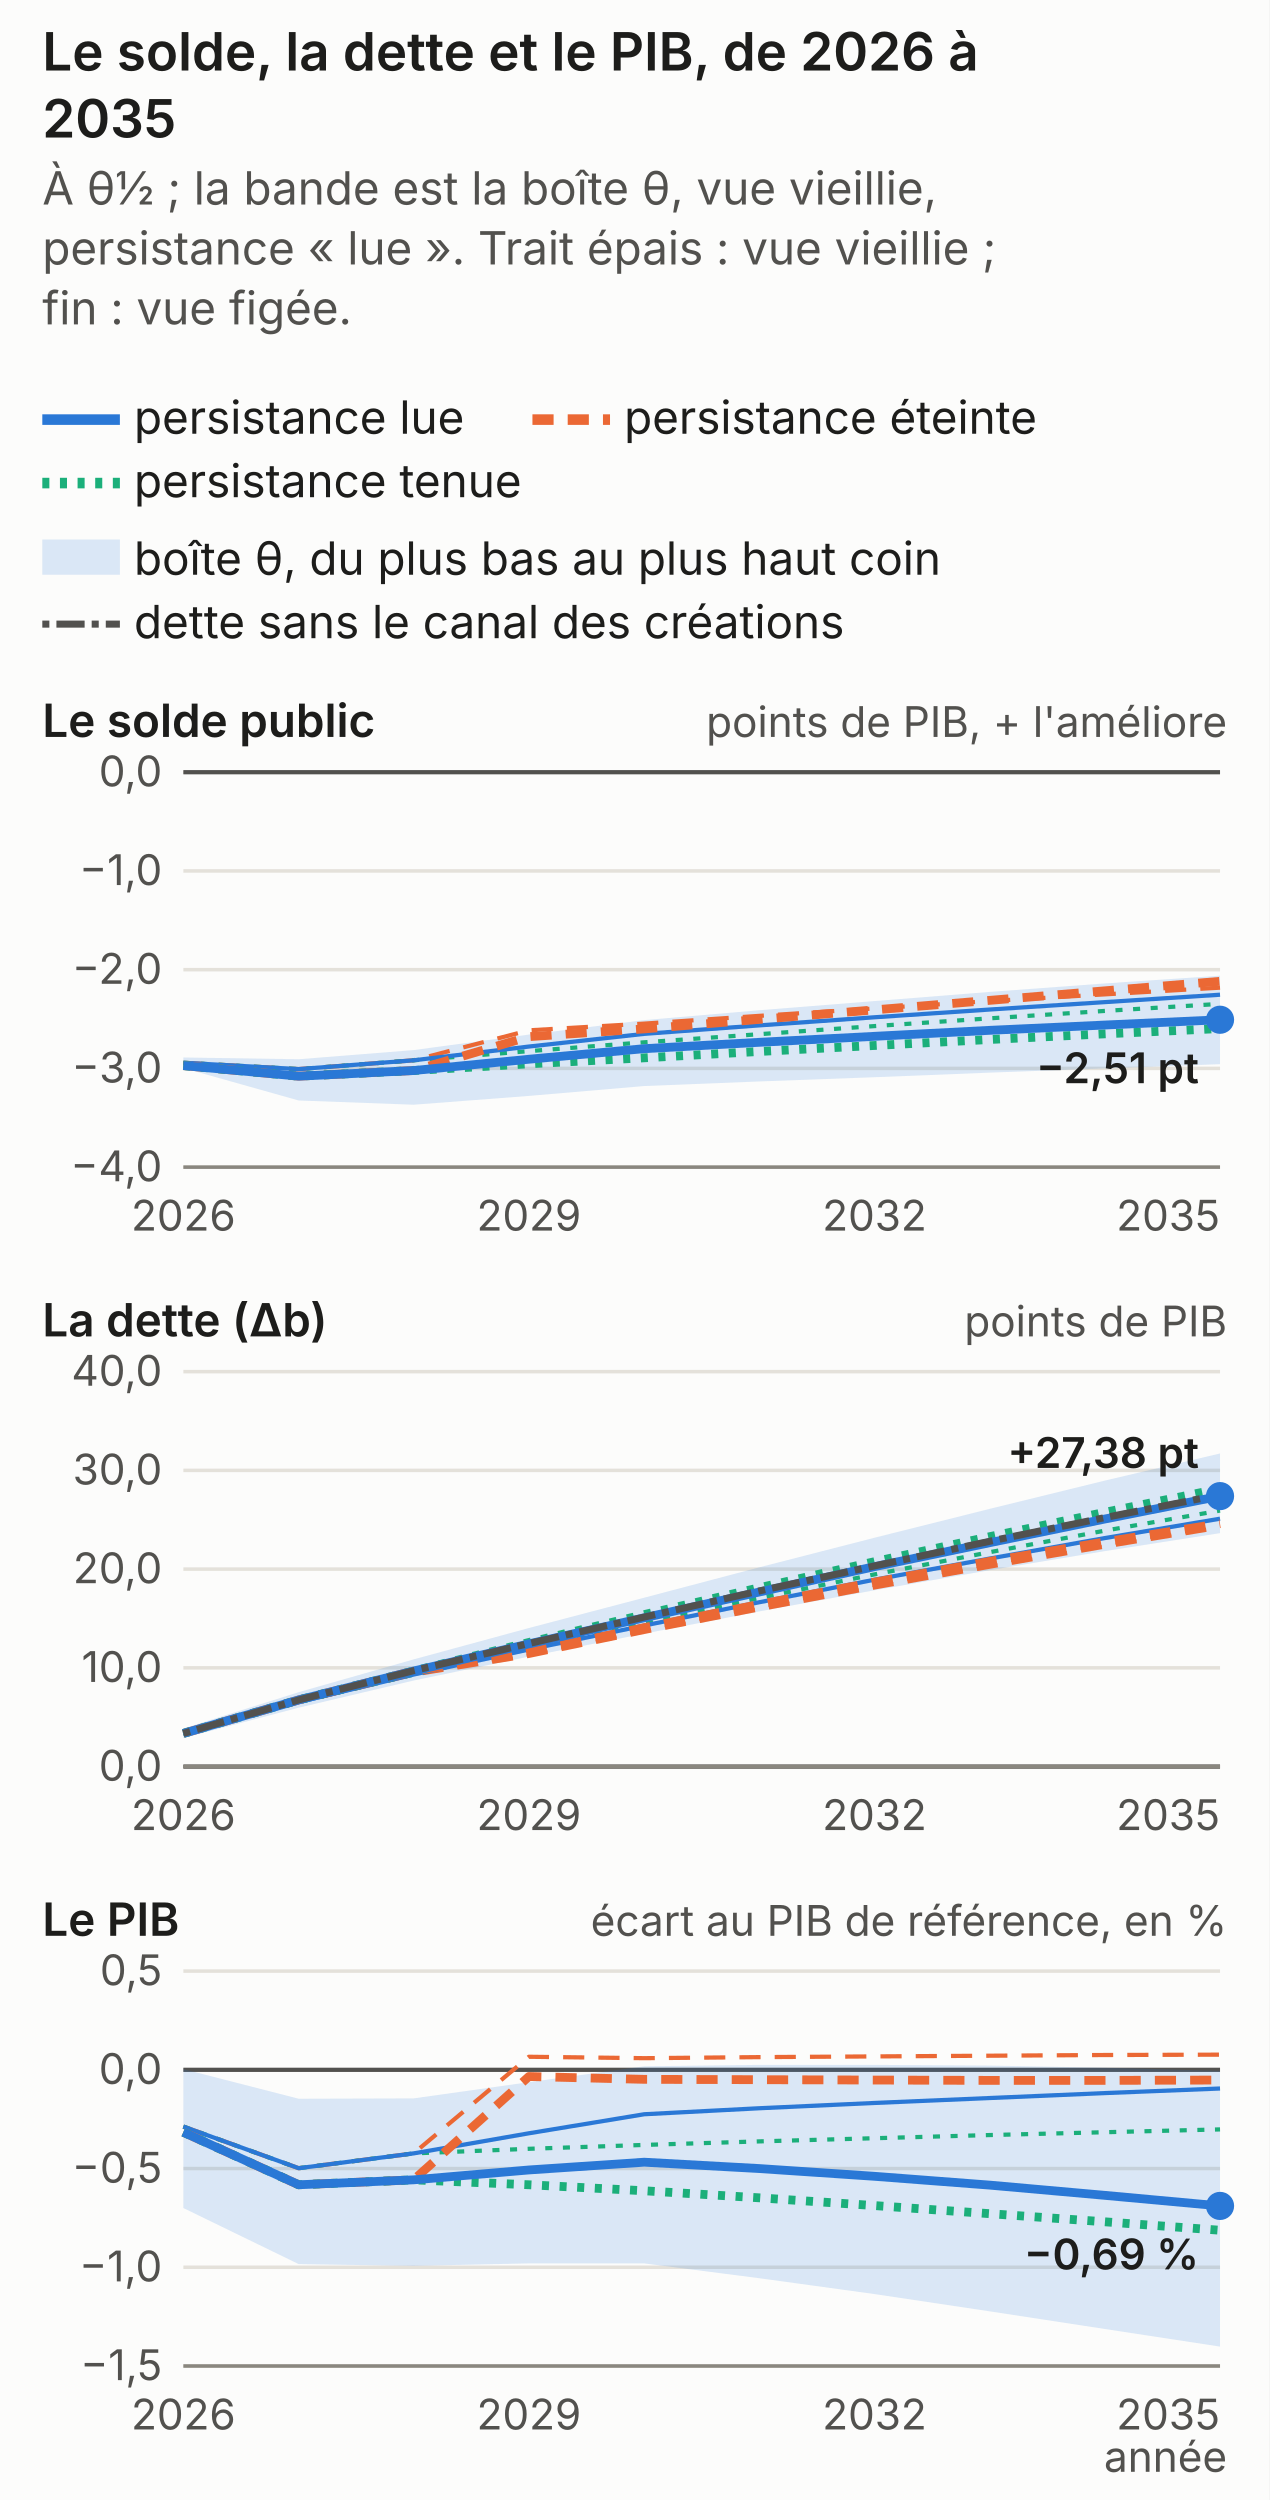
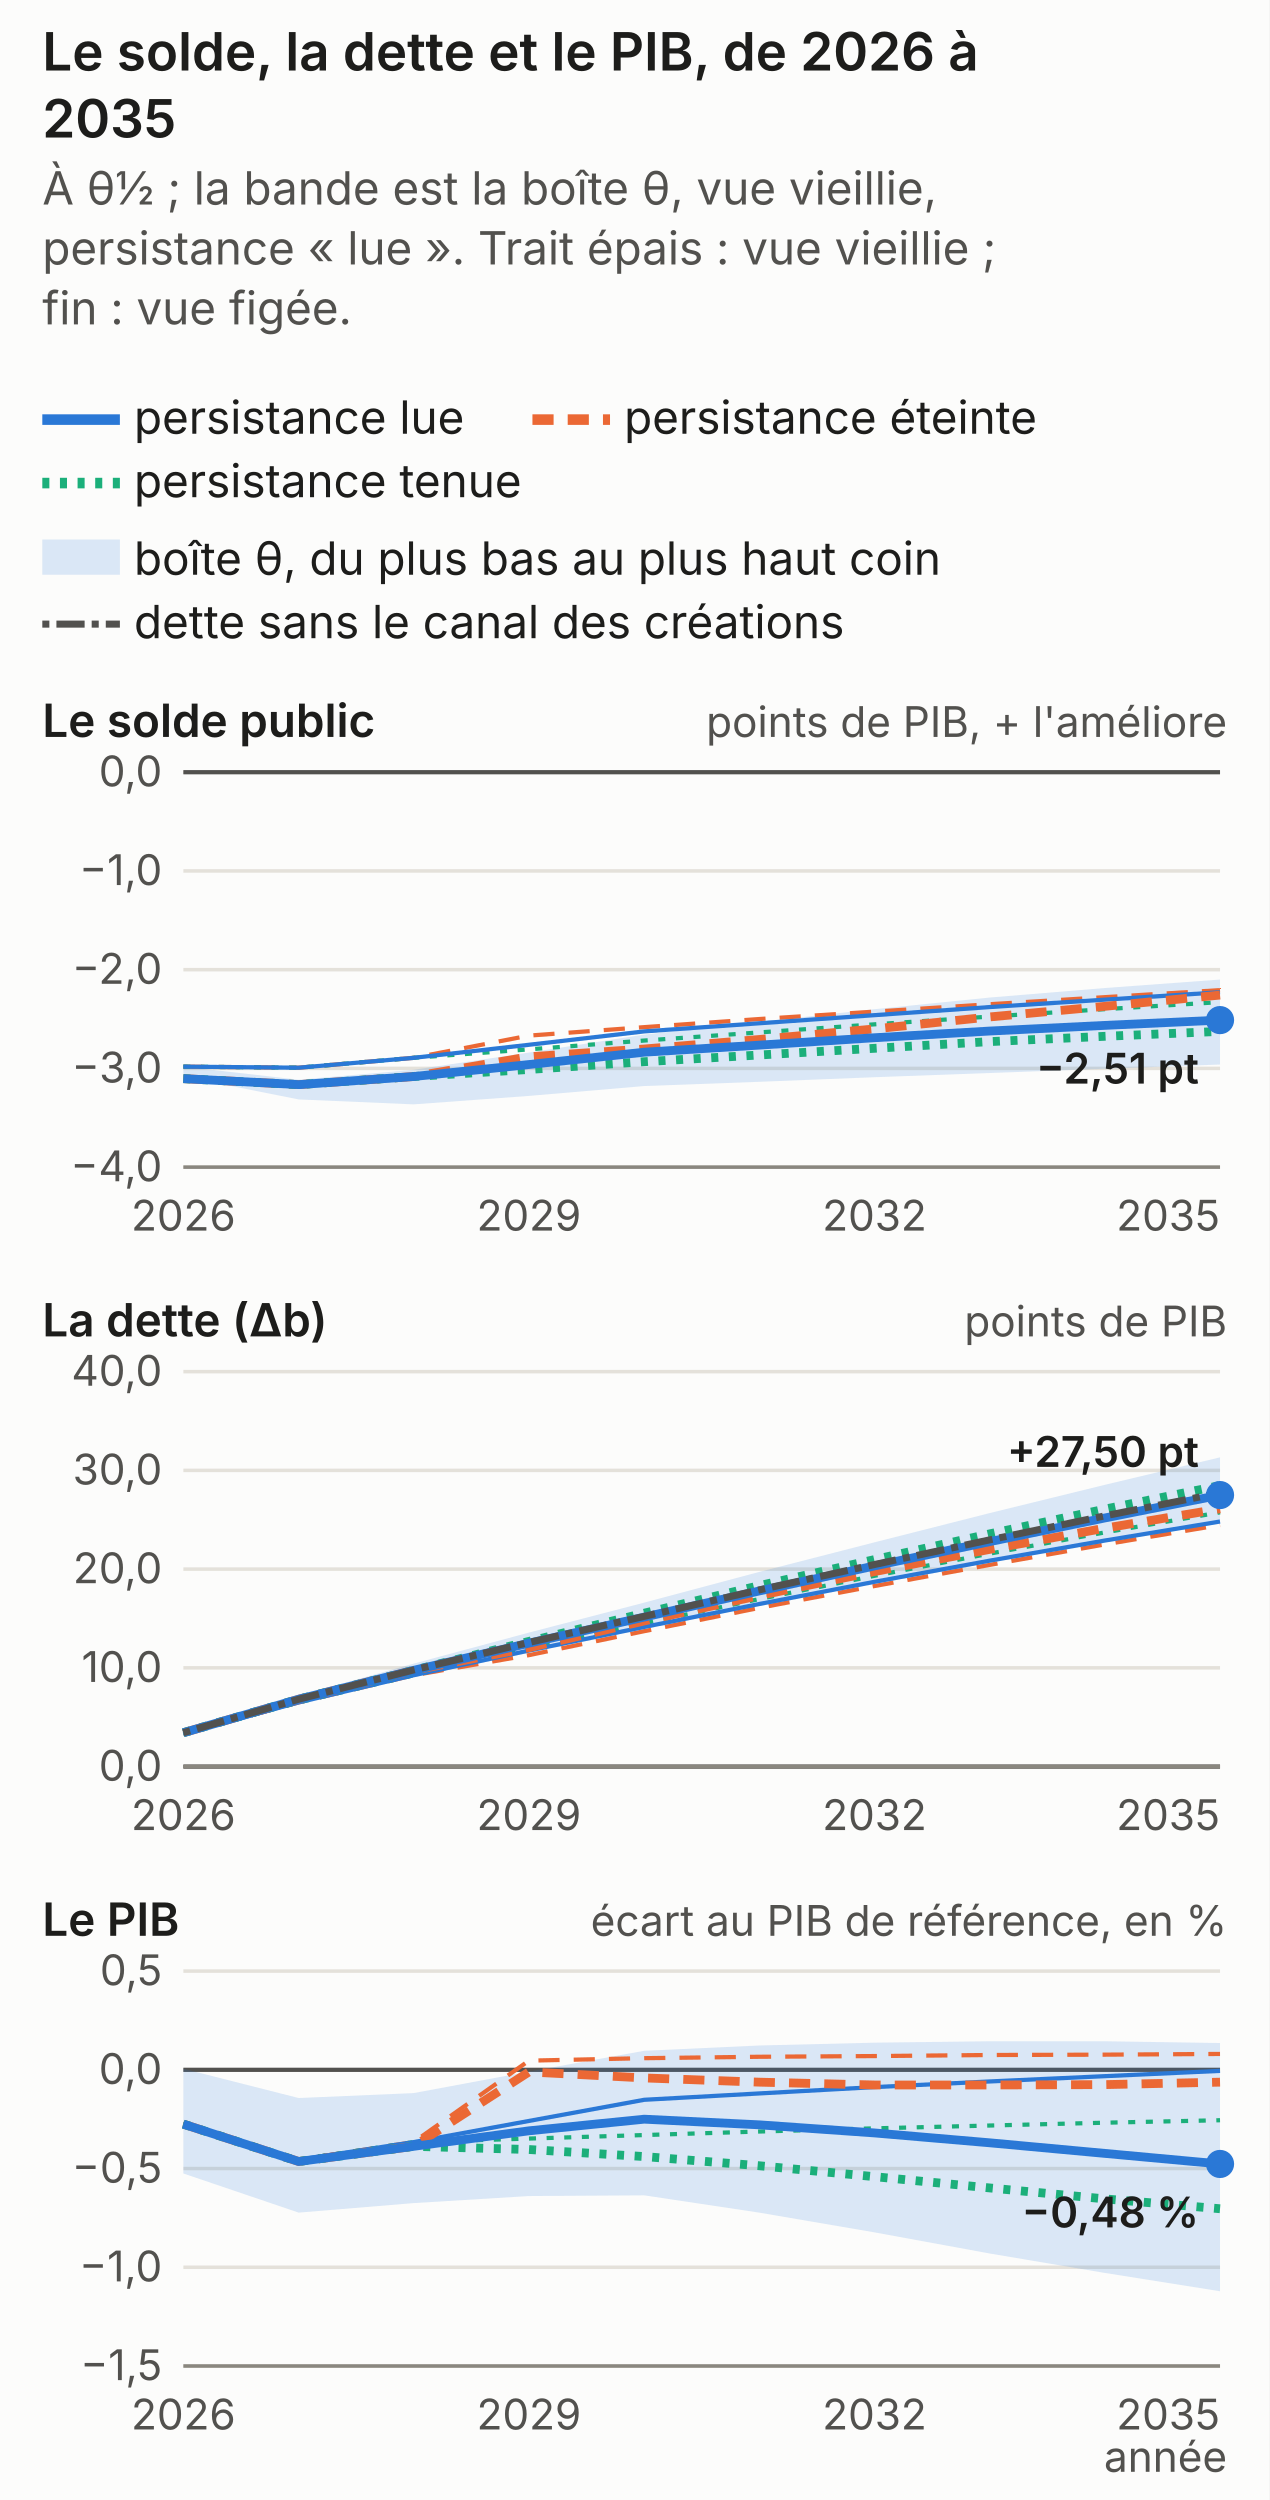
<svg xmlns="http://www.w3.org/2000/svg" viewBox="0 0 360 709" width="360" height="709" role="img" aria-labelledby="pres2027_melenchon_programme-trajectoire-t pres2027_melenchon_programme-trajectoire-d" font-size="13">
  <style>.g-fond{fill:#fcfcfb}.g-encre{fill:#1d1d1b}.g-doux{fill:#52514e}
.g-axe{stroke:#8a877f}.g-grille{stroke:#e4e1da}.g-zero{stroke:#52514e}
.g-s1{stroke:#2a78d6}.g-s2{stroke:#eb6834}.g-s3{stroke:#1baf7a}.g-s4{stroke:#6250d6}
.g-f1{fill:#2a78d6}.g-f2{fill:#eb6834}.g-f3{fill:#1baf7a}.g-f4{fill:#6250d6}
.g-bande{fill:#2a78d6;fill-opacity:.16}.g-plus{fill:#2a78d6}.g-moins{fill:#e34948}
.g-total{fill:#52514e}.g-lien{stroke:#8a877f}.g-sur{fill:#ffffff}
@media (prefers-color-scheme: dark){
.g-fond{fill:#1a1a19}.g-encre{fill:#ece9e2}.g-doux{fill:#c3c2b7}
.g-axe{stroke:#8f8b80}.g-grille{stroke:#33322f}.g-zero{stroke:#c3c2b7}
.g-s1{stroke:#3987e5}.g-s2{stroke:#d95926}.g-s3{stroke:#199e70}.g-s4{stroke:#9085e9}
.g-f1{fill:#3987e5}.g-f2{fill:#d95926}.g-f3{fill:#199e70}.g-f4{fill:#9085e9}
.g-bande{fill:#3987e5;fill-opacity:.24}.g-plus{fill:#3987e5}.g-moins{fill:#e66767}
.g-total{fill:#6b6862}.g-lien{stroke:#8f8b80}}
text{font-family:system-ui,-apple-system,"Segoe UI",sans-serif}</style>
  <rect class="g-fond" fill="#fcfcfb" x="0" y="0" width="360" height="709" />
  <text class="g-encre" fill="#1d1d1b" x="12" y="20" text-anchor="start" font-size="15" font-weight="600">Le solde, la dette et le PIB, de 2026 à</text>
  <text class="g-encre" fill="#1d1d1b" x="12" y="39" text-anchor="start" font-size="15" font-weight="600">2035</text>
  <text class="g-doux" fill="#52514e" x="12" y="58" text-anchor="start">À θ½ ; la bande est la boîte θ, vue vieillie,</text>
  <text class="g-doux" fill="#52514e" x="12" y="75" text-anchor="start">persistance « lue ». Trait épais : vue vieillie ;</text>
  <text class="g-doux" fill="#52514e" x="12" y="92" text-anchor="start">fin : vue figée.</text>
  <line class="g-s1" stroke="#2a78d6" stroke-width="3" x1="12" y1="119" x2="34" y2="119" />
  <text class="g-encre" fill="#1d1d1b" x="38" y="123" text-anchor="start">persistance lue</text>
  <line class="g-s2" stroke="#eb6834" stroke-width="3" stroke-dasharray="6 4" x1="151" y1="119" x2="173" y2="119" />
  <text class="g-encre" fill="#1d1d1b" x="177" y="123" text-anchor="start">persistance éteinte</text>
  <line class="g-s3" stroke="#1baf7a" stroke-width="3" stroke-dasharray="2 3" x1="12" y1="137" x2="34" y2="137" />
  <text class="g-encre" fill="#1d1d1b" x="38" y="141" text-anchor="start">persistance tenue</text>
  <rect class="g-bande" fill="#2a78d6" fill-opacity=".16" x="12" y="153" width="22" height="10" />
  <text class="g-encre" fill="#1d1d1b" x="38" y="163" text-anchor="start">boîte θ, du plus bas au plus haut coin</text>
  <line class="g-zero" stroke="#52514e" stroke-width="2" stroke-dasharray="2 2 8 2" x1="12" y1="177" x2="34" y2="177" />
  <text class="g-encre" fill="#1d1d1b" x="38" y="181" text-anchor="start">dette sans le canal des créations</text>
  <text class="g-encre" fill="#1d1d1b" x="12" y="209" text-anchor="start" font-weight="600">Le solde public</text>
  <text class="g-doux" fill="#52514e" x="348" y="209" text-anchor="end" font-size="12">points de PIB, + l'améliore</text>
  <line class="g-grille" stroke="#e4e1da" stroke-width="1" x1="52" y1="331" x2="346" y2="331" />
  <text class="g-doux" fill="#52514e" x="46" y="335" text-anchor="end" font-size="12">−4,0</text>
  <line class="g-grille" stroke="#e4e1da" stroke-width="1" x1="52" y1="303" x2="346" y2="303" />
  <text class="g-doux" fill="#52514e" x="46" y="307" text-anchor="end" font-size="12">−3,0</text>
  <line class="g-grille" stroke="#e4e1da" stroke-width="1" x1="52" y1="275" x2="346" y2="275" />
  <text class="g-doux" fill="#52514e" x="46" y="279" text-anchor="end" font-size="12">−2,0</text>
  <line class="g-grille" stroke="#e4e1da" stroke-width="1" x1="52" y1="247" x2="346" y2="247" />
  <text class="g-doux" fill="#52514e" x="46" y="251" text-anchor="end" font-size="12">−1,0</text>
  <line class="g-grille" stroke="#e4e1da" stroke-width="1" x1="52" y1="219" x2="346" y2="219" />
  <text class="g-doux" fill="#52514e" x="46" y="223" text-anchor="end" font-size="12">0,0</text>
  <line class="g-zero" stroke="#52514e" stroke-width="1.2" x1="52" y1="219" x2="346" y2="219" />
-   <polygon class="g-bande" fill="#2a78d6" fill-opacity=".16" points="52,299.9 84.7,300.4 117.3,297.8 150,293.4 182.7,289.3 215.3,286.5 248,283.9 280.7,281.3 313.3,278.9 346,276.7 346,301.8 313.3,303 280.7,304.2 248,305.5 215.3,306.7 182.7,308 150,310.8 117.3,313.3 84.7,312.1 52,302.9" />
-   <polyline class="g-s2" stroke="#eb6834" fill="none" stroke-width="1.2" stroke-dasharray="6 4" stroke-linejoin="round" points="52,301.4 84.7,303.2 117.3,300.7 150,292.2 182.7,290.3 215.3,288.1 248,286 280.7,283.9 313.3,282 346,280.1" />
-   <polyline class="g-s3" stroke="#1baf7a" fill="none" stroke-width="1.2" stroke-dasharray="2 3" stroke-linejoin="round" points="52,301.4 84.7,303.2 117.3,300.7 150,298.1 182.7,295.6 215.3,293.3 248,291 280.7,288.8 313.3,286.7 346,284.7" />
-   <polyline class="g-s1" stroke="#2a78d6" fill="none" stroke-width="1.2" stroke-linejoin="round" points="52,301.4 84.7,303.2 117.3,300.7 150,296.8 182.7,293.2 215.3,290.8 248,288.5 280.7,286.3 313.3,284.2 346,282.1" />
-   <polyline class="g-s2" stroke="#eb6834" fill="none" stroke-width="2.5" stroke-dasharray="6 4" stroke-linejoin="round" points="52,302.2 84.7,305.2 117.3,303.6 150,294 182.7,291.8 215.3,289.1 248,286.4 280.7,283.7 313.3,281 346,278.3" />
-   <polyline class="g-s3" stroke="#1baf7a" fill="none" stroke-width="2.5" stroke-dasharray="2 3" stroke-linejoin="round" points="52,302.2 84.7,305.2 117.3,303.6 150,301.7 182.7,300 215.3,298.2 248,296.5 280.7,294.8 313.3,293.2 346,291.7" />
-   <polyline class="g-s1" stroke="#2a78d6" fill="none" stroke-width="2.5" stroke-linejoin="round" points="52,302.2 84.7,305.2 117.3,303.6 150,300.4 182.7,297.4 215.3,295.6 248,293.9 280.7,292.2 313.3,290.7 346,289.2" />
-   <circle class="g-f1" fill="#2a78d6" cx="346" cy="289.2" r="4" />
-   <text class="g-encre" fill="#1d1d1b" x="340" y="307.2" text-anchor="end" font-size="12" font-weight="600">−2,51 pt</text>
+   <polygon class="g-bande" fill="#2a78d6" fill-opacity=".16" points="52,302.5 84.7,306.2 117.3,303.4 150,298.5 182.7,293.4 215.3,289.8 248,286.2 280.7,282.9 313.3,280.2 346,277.8 346,301.9 313.3,303.1 280.7,304.3 248,305.5 215.3,306.8 182.7,308 150,310.8 117.3,313.2 84.7,311.8 52,305.3" />
+   <polyline class="g-s2" stroke="#eb6834" fill="none" stroke-width="1.2" stroke-dasharray="6 4" stroke-linejoin="round" points="52,302.5 84.7,302.8 117.3,300 150,293.7 182.7,291.3 215.3,289 248,286.9 280.7,284.8 313.3,282.8 346,280.8" />
+   <polyline class="g-s3" stroke="#1baf7a" fill="none" stroke-width="1.2" stroke-dasharray="2 3" stroke-linejoin="round" points="52,302.5 84.7,302.8 117.3,300 150,297.6 182.7,295.1 215.3,292.8 248,290.5 280.7,288.3 313.3,286.2 346,284.2" />
+   <polyline class="g-s1" stroke="#2a78d6" fill="none" stroke-width="1.2" stroke-linejoin="round" points="52,302.5 84.7,302.8 117.3,300 150,296.3 182.7,292.5 215.3,290.2 248,287.9 280.7,285.6 313.3,283.5 346,281.4" />
+   <polyline class="g-s2" stroke="#eb6834" fill="none" stroke-width="2.5" stroke-dasharray="6 4" stroke-linejoin="round" points="52,305.9 84.7,307.6 117.3,305.3 150,299.7 182.7,297.5 215.3,294.8 248,291.8 280.7,288.4 313.3,285.4 346,282.2" />
+   <polyline class="g-s3" stroke="#1baf7a" fill="none" stroke-width="2.5" stroke-dasharray="2 3" stroke-linejoin="round" points="52,305.9 84.7,307.6 117.3,305.3 150,303.3 182.7,301.1 215.3,299.2 248,297.3 280.7,295.4 313.3,293.9 346,292.5" />
+   <polyline class="g-s1" stroke="#2a78d6" fill="none" stroke-width="2.5" stroke-linejoin="round" points="52,305.9 84.7,307.6 117.3,305.3 150,301.9 182.7,298.4 215.3,296.4 248,294.3 280.7,292.4 313.3,290.8 346,289.3" />
+   <circle class="g-f1" fill="#2a78d6" cx="346" cy="289.3" r="4" />
+   <text class="g-encre" fill="#1d1d1b" x="340" y="307.3" text-anchor="end" font-size="12" font-weight="600">−2,51 pt</text>
  <line class="g-axe" stroke="#8a877f" stroke-width="1" x1="52" y1="331" x2="346" y2="331" />
  <text class="g-doux" fill="#52514e" x="52" y="349" text-anchor="middle" font-size="12">2026</text>
  <text class="g-doux" fill="#52514e" x="150" y="349" text-anchor="middle" font-size="12">2029</text>
  <text class="g-doux" fill="#52514e" x="248" y="349" text-anchor="middle" font-size="12">2032</text>
  <text class="g-doux" fill="#52514e" x="346" y="349" text-anchor="end" font-size="12">2035</text>
  <text class="g-encre" fill="#1d1d1b" x="12" y="379" text-anchor="start" font-weight="600">La dette (Δb)</text>
  <text class="g-doux" fill="#52514e" x="348" y="379" text-anchor="end" font-size="12">points de PIB</text>
  <line class="g-grille" stroke="#e4e1da" stroke-width="1" x1="52" y1="501" x2="346" y2="501" />
  <text class="g-doux" fill="#52514e" x="46" y="505" text-anchor="end" font-size="12">0,0</text>
  <line class="g-grille" stroke="#e4e1da" stroke-width="1" x1="52" y1="473" x2="346" y2="473" />
  <text class="g-doux" fill="#52514e" x="46" y="477" text-anchor="end" font-size="12">10,0</text>
  <line class="g-grille" stroke="#e4e1da" stroke-width="1" x1="52" y1="445" x2="346" y2="445" />
  <text class="g-doux" fill="#52514e" x="46" y="449" text-anchor="end" font-size="12">20,0</text>
  <line class="g-grille" stroke="#e4e1da" stroke-width="1" x1="52" y1="417" x2="346" y2="417" />
  <text class="g-doux" fill="#52514e" x="46" y="421" text-anchor="end" font-size="12">30,0</text>
  <line class="g-grille" stroke="#e4e1da" stroke-width="1" x1="52" y1="389" x2="346" y2="389" />
  <text class="g-doux" fill="#52514e" x="46" y="393" text-anchor="end" font-size="12">40,0</text>
  <line class="g-zero" stroke="#52514e" stroke-width="1.2" x1="52" y1="501" x2="346" y2="501" />
-   <polygon class="g-bande" fill="#2a78d6" fill-opacity=".16" points="52,490.2 84.7,479.9 117.3,470.6 150,461.7 182.7,453.1 215.3,444.5 248,436.1 280.7,427.9 313.3,419.9 346,412.2 346,434.8 313.3,439.9 280.7,445.3 248,451 215.3,457 182.7,463.3 150,469.8 117.3,476.6 84.7,484.3 52,492.9" />
-   <polyline class="g-s2" stroke="#eb6834" fill="none" stroke-width="1.2" stroke-dasharray="6 4" stroke-linejoin="round" points="52,491.8 84.7,482.7 117.3,474.9 150,469.6 182.7,462.8 215.3,456.4 248,450.2 280.7,444.3 313.3,438.6 346,433.2" />
-   <polyline class="g-s3" stroke="#1baf7a" fill="none" stroke-width="1.2" stroke-dasharray="2 3" stroke-linejoin="round" points="52,491.8 84.7,482.7 117.3,474.9 150,467.4 182.7,460.1 215.3,453.2 248,446.5 280.7,440.2 313.3,434.1 346,428.4" />
-   <polyline class="g-s1" stroke="#2a78d6" fill="none" stroke-width="1.2" stroke-linejoin="round" points="52,491.8 84.7,482.7 117.3,474.9 150,467.8 182.7,461 215.3,454.4 248,448 280.7,442 313.3,436.2 346,430.7" />
-   <polyline class="g-s2" stroke="#eb6834" fill="none" stroke-width="2.5" stroke-dasharray="6 4" stroke-linejoin="round" points="52,491.6 84.7,482.1 117.3,473.9 150,468.5 182.7,461.6 215.3,455 248,448.7 280.7,442.8 313.3,437.3 346,432.1" />
-   <polyline class="g-s3" stroke="#1baf7a" fill="none" stroke-width="2.5" stroke-dasharray="2 3" stroke-linejoin="round" points="52,491.6 84.7,482.1 117.3,473.9 150,465.8 182.7,457.9 215.3,450.3 248,442.9 280.7,435.8 313.3,428.9 346,422.2" />
-   <polyline class="g-s1" stroke="#2a78d6" fill="none" stroke-width="2.5" stroke-linejoin="round" points="52,491.6 84.7,482.1 117.3,473.9 150,466.2 182.7,458.8 215.3,451.5 248,444.3 280.7,437.5 313.3,430.8 346,424.3" />
-   <polyline class="g-zero" stroke="#52514e" fill="none" stroke-width="2" stroke-dasharray="2 2 8 2" points="52,491.6 84.7,482.1 117.3,473.8 150,466.1 182.7,458.6 215.3,451.2 248,444.1 280.7,437.1 313.3,430.4 346,423.9" />
-   <circle class="g-f1" fill="#2a78d6" cx="346" cy="424.3" r="4" />
-   <text class="g-encre" fill="#1d1d1b" x="340" y="416.3" text-anchor="end" font-size="12" font-weight="600">+27,38 pt</text>
+   <polygon class="g-bande" fill="#2a78d6" fill-opacity=".16" points="52,490.9 84.7,480.9 117.3,471.8 150,463 182.7,454.5 215.3,445.8 248,437.4 280.7,429.1 313.3,421.1 346,413.3 346,432 313.3,437.2 280.7,442.7 248,448.4 215.3,454.6 182.7,461.1 150,467.8 117.3,475.1 84.7,483.3 52,492.4" />
+   <polyline class="g-s2" stroke="#eb6834" fill="none" stroke-width="1.2" stroke-dasharray="6 4" stroke-linejoin="round" points="52,491.7 84.7,482.8 117.3,475.1 150,469.4 182.7,462.6 215.3,456 248,449.8 280.7,443.8 313.3,438 346,432.5" />
+   <polyline class="g-s3" stroke="#1baf7a" fill="none" stroke-width="1.2" stroke-dasharray="2 3" stroke-linejoin="round" points="52,491.7 84.7,482.8 117.3,475.1 150,467.6 182.7,460.4 215.3,453.5 248,446.9 280.7,440.6 313.3,434.6 346,428.9" />
+   <polyline class="g-s1" stroke="#2a78d6" fill="none" stroke-width="1.2" stroke-linejoin="round" points="52,491.7 84.7,482.8 117.3,475.1 150,468.1 182.7,461.4 215.3,454.9 248,448.6 280.7,442.6 313.3,436.9 346,431.5" />
+   <polyline class="g-s2" stroke="#eb6834" fill="none" stroke-width="2.5" stroke-dasharray="6 4" stroke-linejoin="round" points="52,491.4 84.7,481.9 117.3,473.7 150,467.3 182.7,459.7 215.3,452.5 248,445.7 280.7,439.4 313.3,433.4 346,427.9" />
+   <polyline class="g-s3" stroke="#1baf7a" fill="none" stroke-width="2.5" stroke-dasharray="2 3" stroke-linejoin="round" points="52,491.4 84.7,481.9 117.3,473.7 150,465.5 182.7,457.5 215.3,449.7 248,442.3 280.7,435 313.3,428 346,421.3" />
+   <polyline class="g-s1" stroke="#2a78d6" fill="none" stroke-width="2.5" stroke-linejoin="round" points="52,491.4 84.7,481.9 117.3,473.7 150,466 182.7,458.6 215.3,451.2 248,444.1 280.7,437.2 313.3,430.5 346,424" />
+   <polyline class="g-zero" stroke="#52514e" fill="none" stroke-width="2" stroke-dasharray="2 2 8 2" points="52,491.4 84.7,481.9 117.3,473.6 150,465.8 182.7,458.4 215.3,450.9 248,443.7 280.7,436.7 313.3,429.9 346,423.4" />
+   <circle class="g-f1" fill="#2a78d6" cx="346" cy="424" r="4" />
+   <text class="g-encre" fill="#1d1d1b" x="340" y="416" text-anchor="end" font-size="12" font-weight="600">+27,50 pt</text>
  <line class="g-axe" stroke="#8a877f" stroke-width="1" x1="52" y1="501" x2="346" y2="501" />
  <text class="g-doux" fill="#52514e" x="52" y="519" text-anchor="middle" font-size="12">2026</text>
  <text class="g-doux" fill="#52514e" x="150" y="519" text-anchor="middle" font-size="12">2029</text>
  <text class="g-doux" fill="#52514e" x="248" y="519" text-anchor="middle" font-size="12">2032</text>
  <text class="g-doux" fill="#52514e" x="346" y="519" text-anchor="end" font-size="12">2035</text>
  <text class="g-encre" fill="#1d1d1b" x="12" y="549" text-anchor="start" font-weight="600">Le PIB</text>
  <text class="g-doux" fill="#52514e" x="348" y="549" text-anchor="end" font-size="12">écart au PIB de référence, en %</text>
  <line class="g-grille" stroke="#e4e1da" stroke-width="1" x1="52" y1="671" x2="346" y2="671" />
  <text class="g-doux" fill="#52514e" x="46" y="675" text-anchor="end" font-size="12">−1,5</text>
  <line class="g-grille" stroke="#e4e1da" stroke-width="1" x1="52" y1="643" x2="346" y2="643" />
  <text class="g-doux" fill="#52514e" x="46" y="647" text-anchor="end" font-size="12">−1,0</text>
  <line class="g-grille" stroke="#e4e1da" stroke-width="1" x1="52" y1="615" x2="346" y2="615" />
  <text class="g-doux" fill="#52514e" x="46" y="619" text-anchor="end" font-size="12">−0,5</text>
  <line class="g-grille" stroke="#e4e1da" stroke-width="1" x1="52" y1="587" x2="346" y2="587" />
  <text class="g-doux" fill="#52514e" x="46" y="591" text-anchor="end" font-size="12">0,0</text>
  <line class="g-grille" stroke="#e4e1da" stroke-width="1" x1="52" y1="559" x2="346" y2="559" />
  <text class="g-doux" fill="#52514e" x="46" y="563" text-anchor="end" font-size="12">0,5</text>
  <line class="g-zero" stroke="#52514e" stroke-width="1.2" x1="52" y1="587" x2="346" y2="587" />
-   <polygon class="g-bande" fill="#2a78d6" fill-opacity=".16" points="52,586.8 84.7,595.2 117.3,595.1 150,590.5 182.7,586 215.3,585.6 248,585.6 280.7,585.8 313.3,586.4 346,587.3 346,665.5 313.3,660.5 280.7,655.5 248,650.6 215.3,646.1 182.7,641.9 150,641.9 117.3,642.6 84.7,642.1 52,626.2" />
-   <polyline class="g-s2" stroke="#eb6834" fill="none" stroke-width="1.2" stroke-dasharray="6 4" stroke-linejoin="round" points="52,603.1 84.7,614.9 117.3,610.7 150,583.3 182.7,583.7 215.3,583.4 248,583.2 280.7,583 313.3,582.8 346,582.7" />
-   <polyline class="g-s3" stroke="#1baf7a" fill="none" stroke-width="1.2" stroke-dasharray="2 3" stroke-linejoin="round" points="52,603.1 84.7,614.9 117.3,610.7 150,609.4 182.7,608.3 215.3,607.3 248,606.4 280.7,605.5 313.3,604.7 346,603.9" />
-   <polyline class="g-s1" stroke="#2a78d6" fill="none" stroke-width="1.2" stroke-linejoin="round" points="52,603.1 84.7,614.9 117.3,610.7 150,605 182.7,599.6 215.3,597.9 248,596.4 280.7,595 313.3,593.6 346,592.3" />
-   <polyline class="g-s2" stroke="#eb6834" fill="none" stroke-width="2.5" stroke-dasharray="6 4" stroke-linejoin="round" points="52,604.7 84.7,619.6 117.3,618.2 150,588.9 182.7,589.7 215.3,589.8 248,589.9 280.7,590 313.3,590 346,589.9" />
-   <polyline class="g-s3" stroke="#1baf7a" fill="none" stroke-width="2.5" stroke-dasharray="2 3" stroke-linejoin="round" points="52,604.7 84.7,619.6 117.3,618.2 150,619.6 182.7,621.3 215.3,623.3 248,625.5 280.7,627.8 313.3,630.1 346,632.5" />
-   <polyline class="g-s1" stroke="#2a78d6" fill="none" stroke-width="2.5" stroke-linejoin="round" points="52,604.7 84.7,619.6 117.3,618.2 150,615.4 182.7,613.2 215.3,615 248,617.2 280.7,619.7 313.3,622.6 346,625.6" />
-   <circle class="g-f1" fill="#2a78d6" cx="346" cy="625.6" r="4" />
-   <text class="g-encre" fill="#1d1d1b" x="340" y="643.6" text-anchor="end" font-size="12" font-weight="600">−0,69 %</text>
+   <polygon class="g-bande" fill="#2a78d6" fill-opacity=".16" points="52,586.7 84.7,595 117.3,593.6 150,587.5 182.7,581.6 215.3,580.1 248,579.3 280.7,578.9 313.3,578.9 346,579.4 346,649.8 313.3,644.6 280.7,639.1 248,633.1 215.3,627.5 182.7,622.6 150,622.8 117.3,624.8 84.7,627.5 52,616.4" />
+   <polyline class="g-s2" stroke="#eb6834" fill="none" stroke-width="1.2" stroke-dasharray="6 4" stroke-linejoin="round" points="52,602.2 84.7,612.5 117.3,607.5 150,584.4 182.7,583.7 215.3,583.3 248,583.1 280.7,582.8 313.3,582.7 346,582.5" />
+   <polyline class="g-s3" stroke="#1baf7a" fill="none" stroke-width="1.2" stroke-dasharray="2 3" stroke-linejoin="round" points="52,602.2 84.7,612.5 117.3,607.5 150,606.5 182.7,605.5 215.3,604.5 248,603.6 280.7,602.8 313.3,602 346,601.3" />
+   <polyline class="g-s1" stroke="#2a78d6" fill="none" stroke-width="1.2" stroke-linejoin="round" points="52,602.2 84.7,612.5 117.3,607.5 150,601.5 182.7,595.5 215.3,593.7 248,591.9 280.7,590.3 313.3,588.8 346,587.3" />
+   <polyline class="g-s2" stroke="#eb6834" fill="none" stroke-width="2.5" stroke-dasharray="6 4" stroke-linejoin="round" points="52,602.4 84.7,613 117.3,608.7 150,587.6 182.7,589.3 215.3,590.5 248,591.3 280.7,591.3 313.3,591.2 346,590.5" />
+   <polyline class="g-s3" stroke="#1baf7a" fill="none" stroke-width="2.5" stroke-dasharray="2 3" stroke-linejoin="round" points="52,602.4 84.7,613 117.3,608.7 150,609.6 182.7,611.6 215.3,614.2 248,617.3 280.7,620.5 313.3,623.6 346,626.4" />
+   <polyline class="g-s1" stroke="#2a78d6" fill="none" stroke-width="2.5" stroke-linejoin="round" points="52,602.4 84.7,613 117.3,608.7 150,604.3 182.7,601 215.3,602.6 248,604.9 280.7,607.7 313.3,610.7 346,613.7" />
+   <circle class="g-f1" fill="#2a78d6" cx="346" cy="613.7" r="4" />
+   <text class="g-encre" fill="#1d1d1b" x="340" y="631.7" text-anchor="end" font-size="12" font-weight="600">−0,48 %</text>
  <line class="g-axe" stroke="#8a877f" stroke-width="1" x1="52" y1="671" x2="346" y2="671" />
  <text class="g-doux" fill="#52514e" x="52" y="689" text-anchor="middle" font-size="12">2026</text>
  <text class="g-doux" fill="#52514e" x="150" y="689" text-anchor="middle" font-size="12">2029</text>
  <text class="g-doux" fill="#52514e" x="248" y="689" text-anchor="middle" font-size="12">2032</text>
  <text class="g-doux" fill="#52514e" x="346" y="689" text-anchor="end" font-size="12">2035</text>
  <text class="g-doux" fill="#52514e" x="348" y="701" text-anchor="end" font-size="12">année</text>
</svg>
